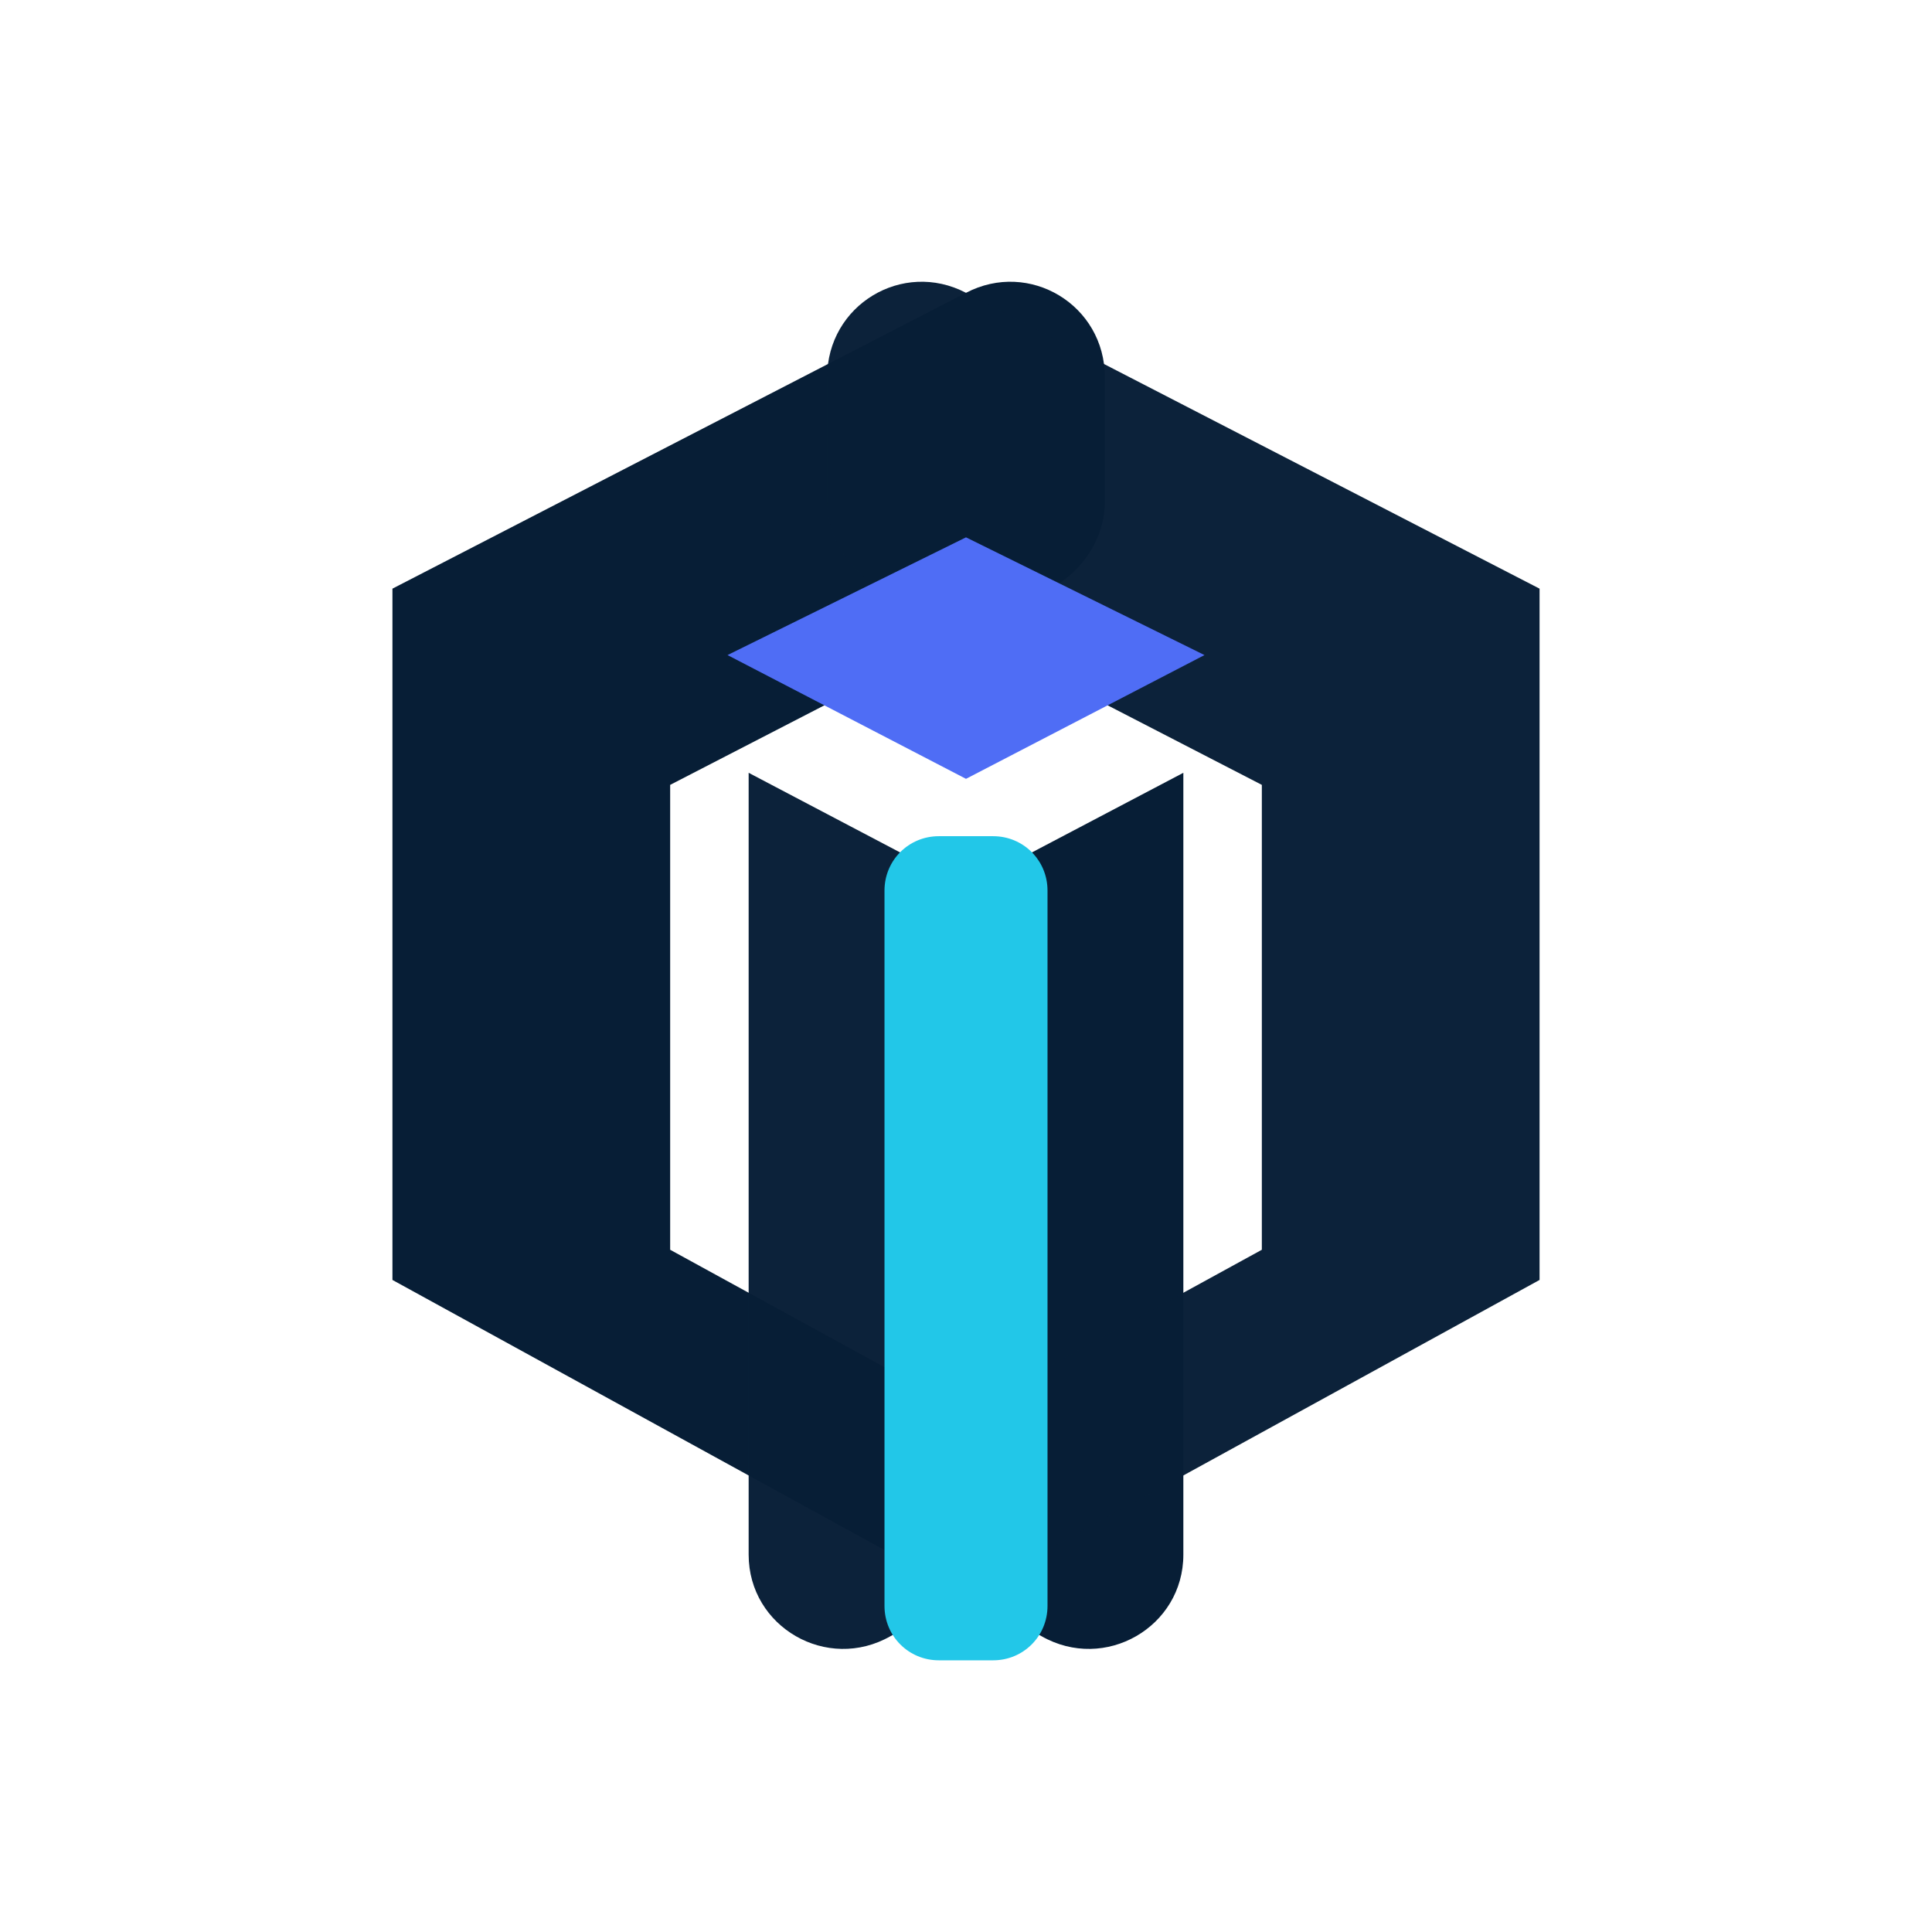
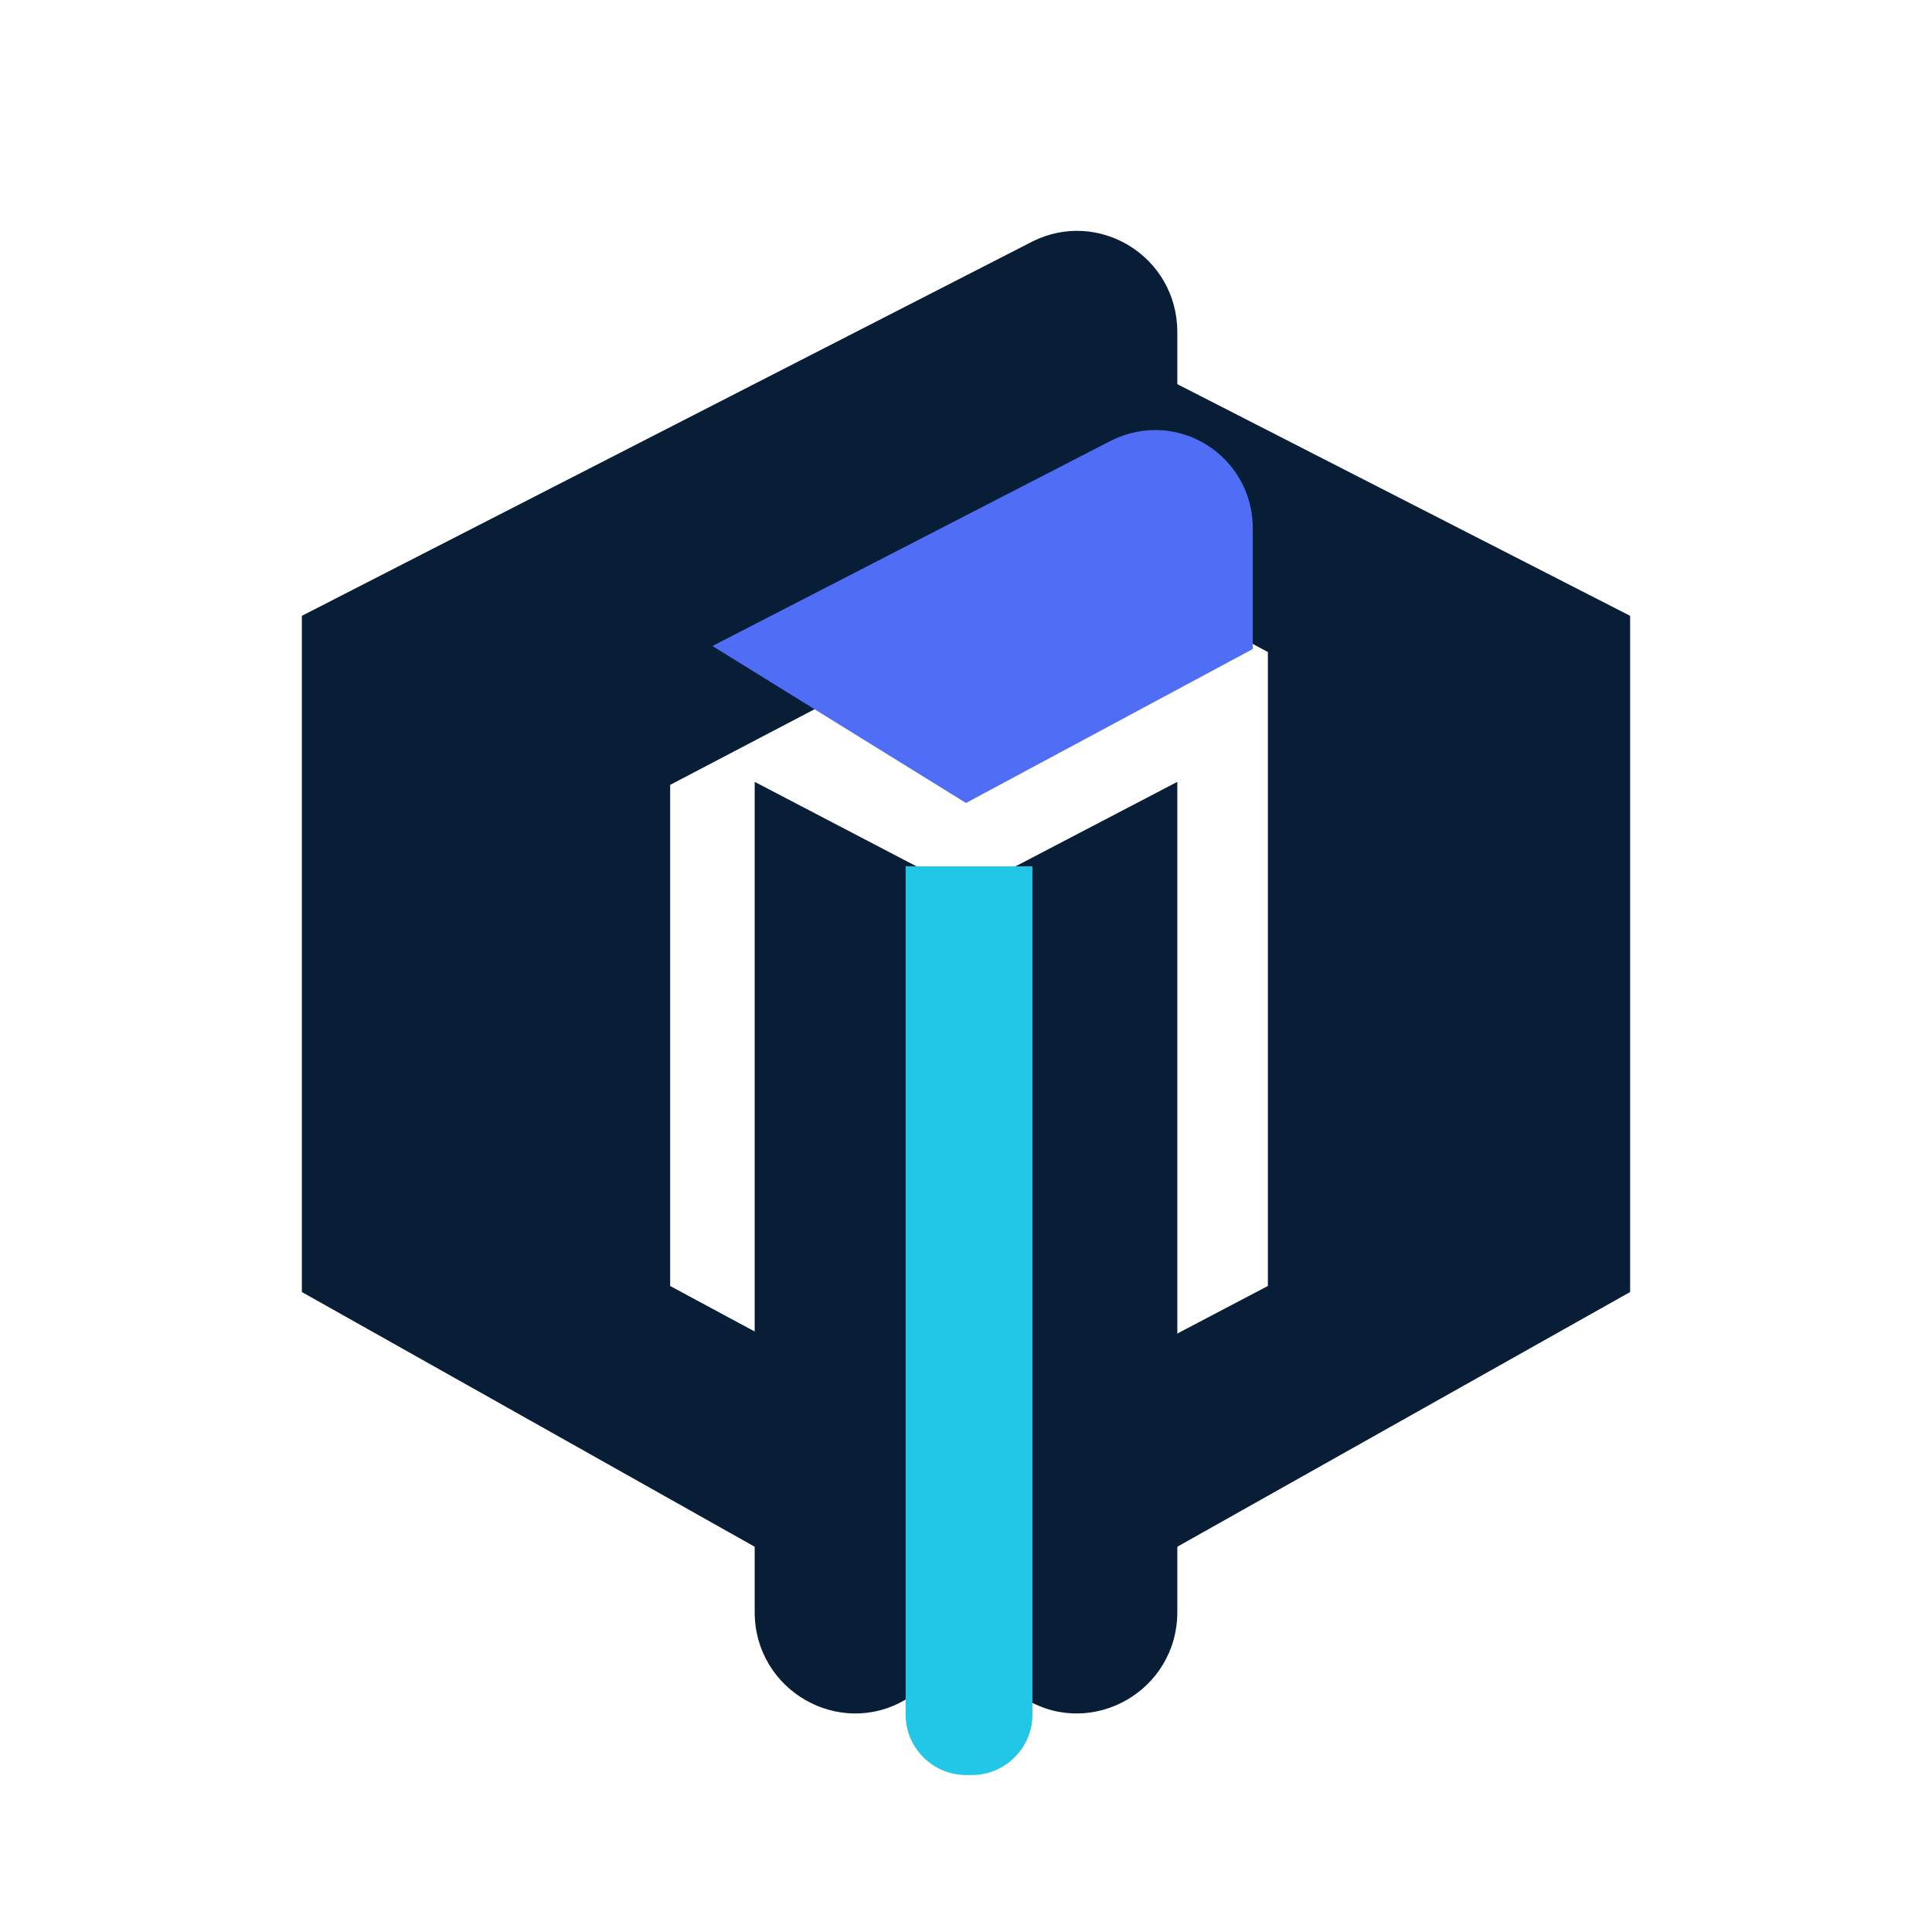
<svg xmlns="http://www.w3.org/2000/svg" viewBox="0 0 64 64" role="img" aria-labelledby="title">
-   <path fill="#071E36" d="M13 19.5 32 9.7c2.1-1.1 4.6.4 4.6 2.8v4.1c0 1.2-.7 2.3-1.8 2.9L22.2 26v15.4l7.3 4V30.7l9.7-5.1v25.9c0 2.4-2.6 3.9-4.7 2.7L13 42.4V19.5Z" />
-   <path fill="#071E36" d="M51 19.5 32 9.7c-2.1-1.1-4.6.4-4.6 2.8v4.1c0 1.2.7 2.3 1.8 2.9L41.8 26v15.4l-7.3 4V30.7l-9.7-5.1v25.9c0 2.4 2.6 3.9 4.7 2.7L51 42.4V19.5Z" opacity=".98" />
-   <path fill="#4F6DF5" d="M24.1 21.7 32 17.8l7.9 3.9-7.9 4.1-7.9-4.1Z" />
-   <path fill="#22C7E8" d="M31.1 27.7h1.8c1 0 1.8.8 1.8 1.8v23.7c0 1-.8 1.8-1.8 1.8h-1.8c-1 0-1.8-.8-1.8-1.8V29.5c0-1 .8-1.8 1.8-1.8Z" />
+   <path fill="#071E36" d="M10 20.4 34.2 8c2.2-1.1 4.8.5 4.8 3v6.2L22.2 26v16.6l7.8 4.2V30.6l9-4.7v27.5c0 2.6-2.8 4.2-5 2.9L10 42.8V20.4Z" />
+   <path fill="#071E36" d="M54 20.4 36.8 11.6v7.2L42 21.6v21l-8 4.2V30.6l-9-4.7v27.5c0 2.6 2.8 4.2 5 2.9l24-13.5V20.4Z" />
+   <path fill="#4F6DF5" d="M23.6 21.4 36.8 14.6c2.2-1.1 4.7.5 4.7 2.9v4L32 26.6l-8.4-5.2Z" />
+   <path fill="#22C7E8" d="M30 28.7h4.2v28.1c0 1.1-.9 2-2 2H32c-1.1 0-2-.9-2-2V28.7Z" />
</svg>
